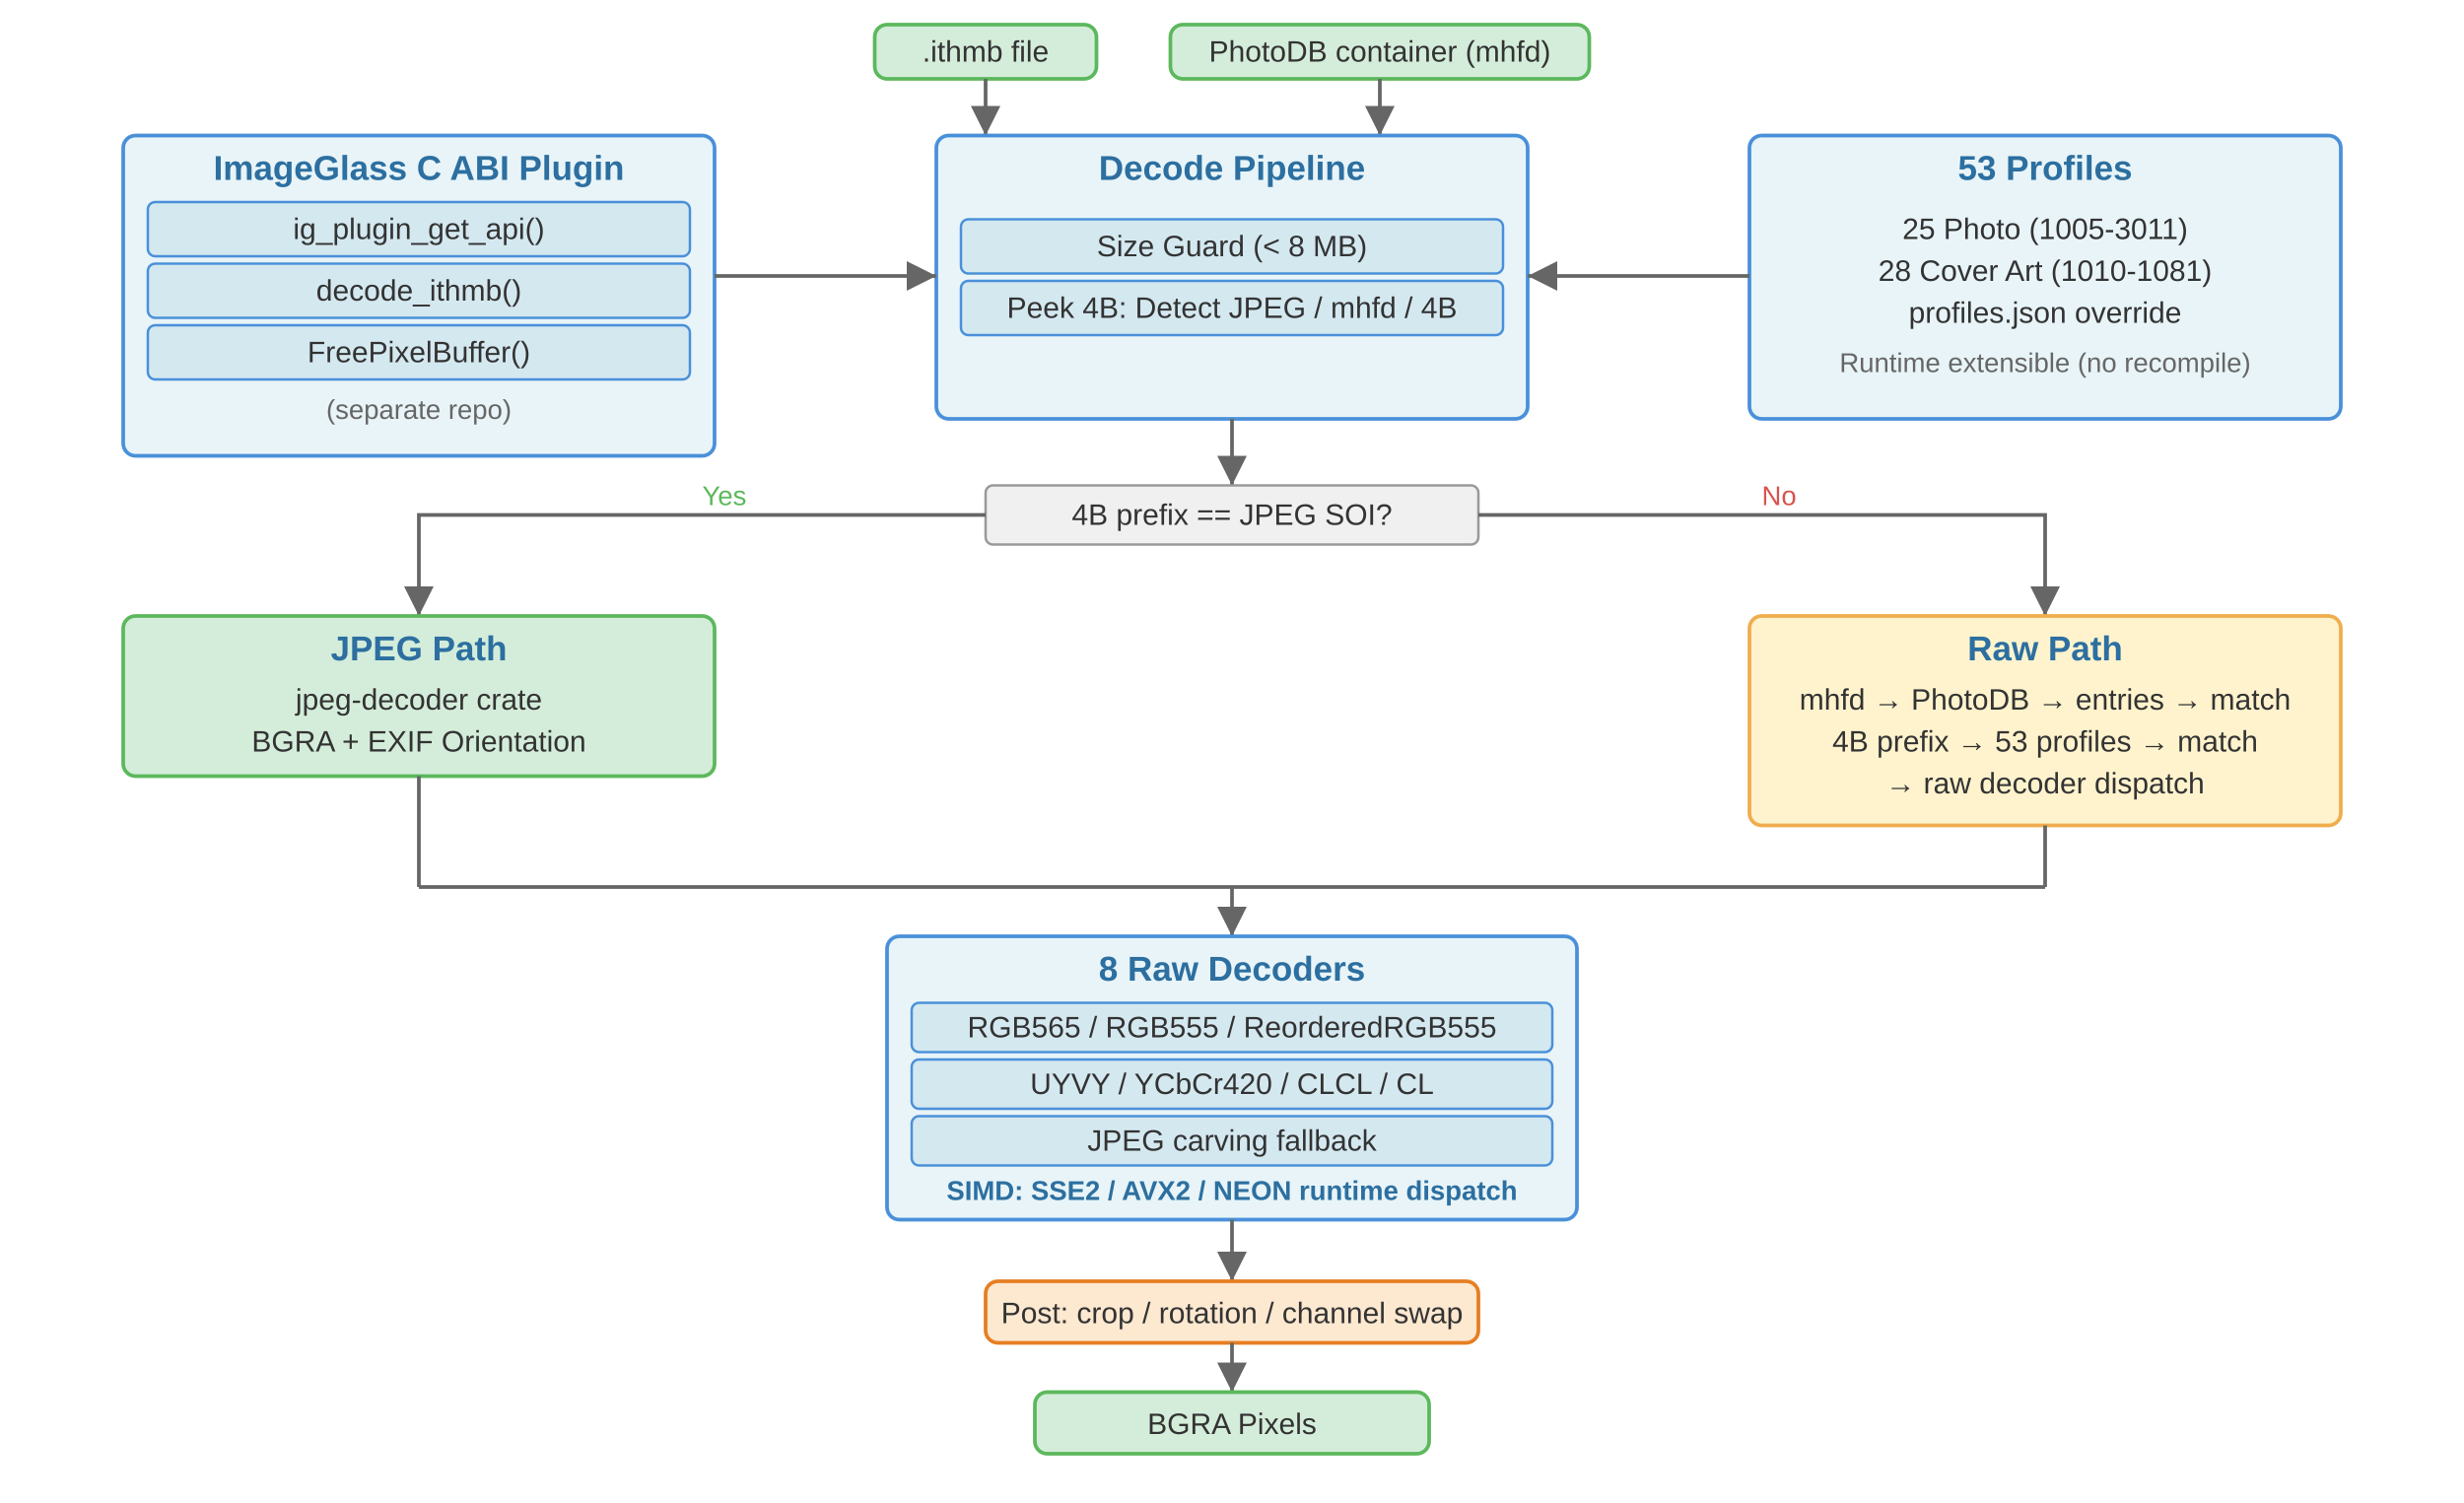
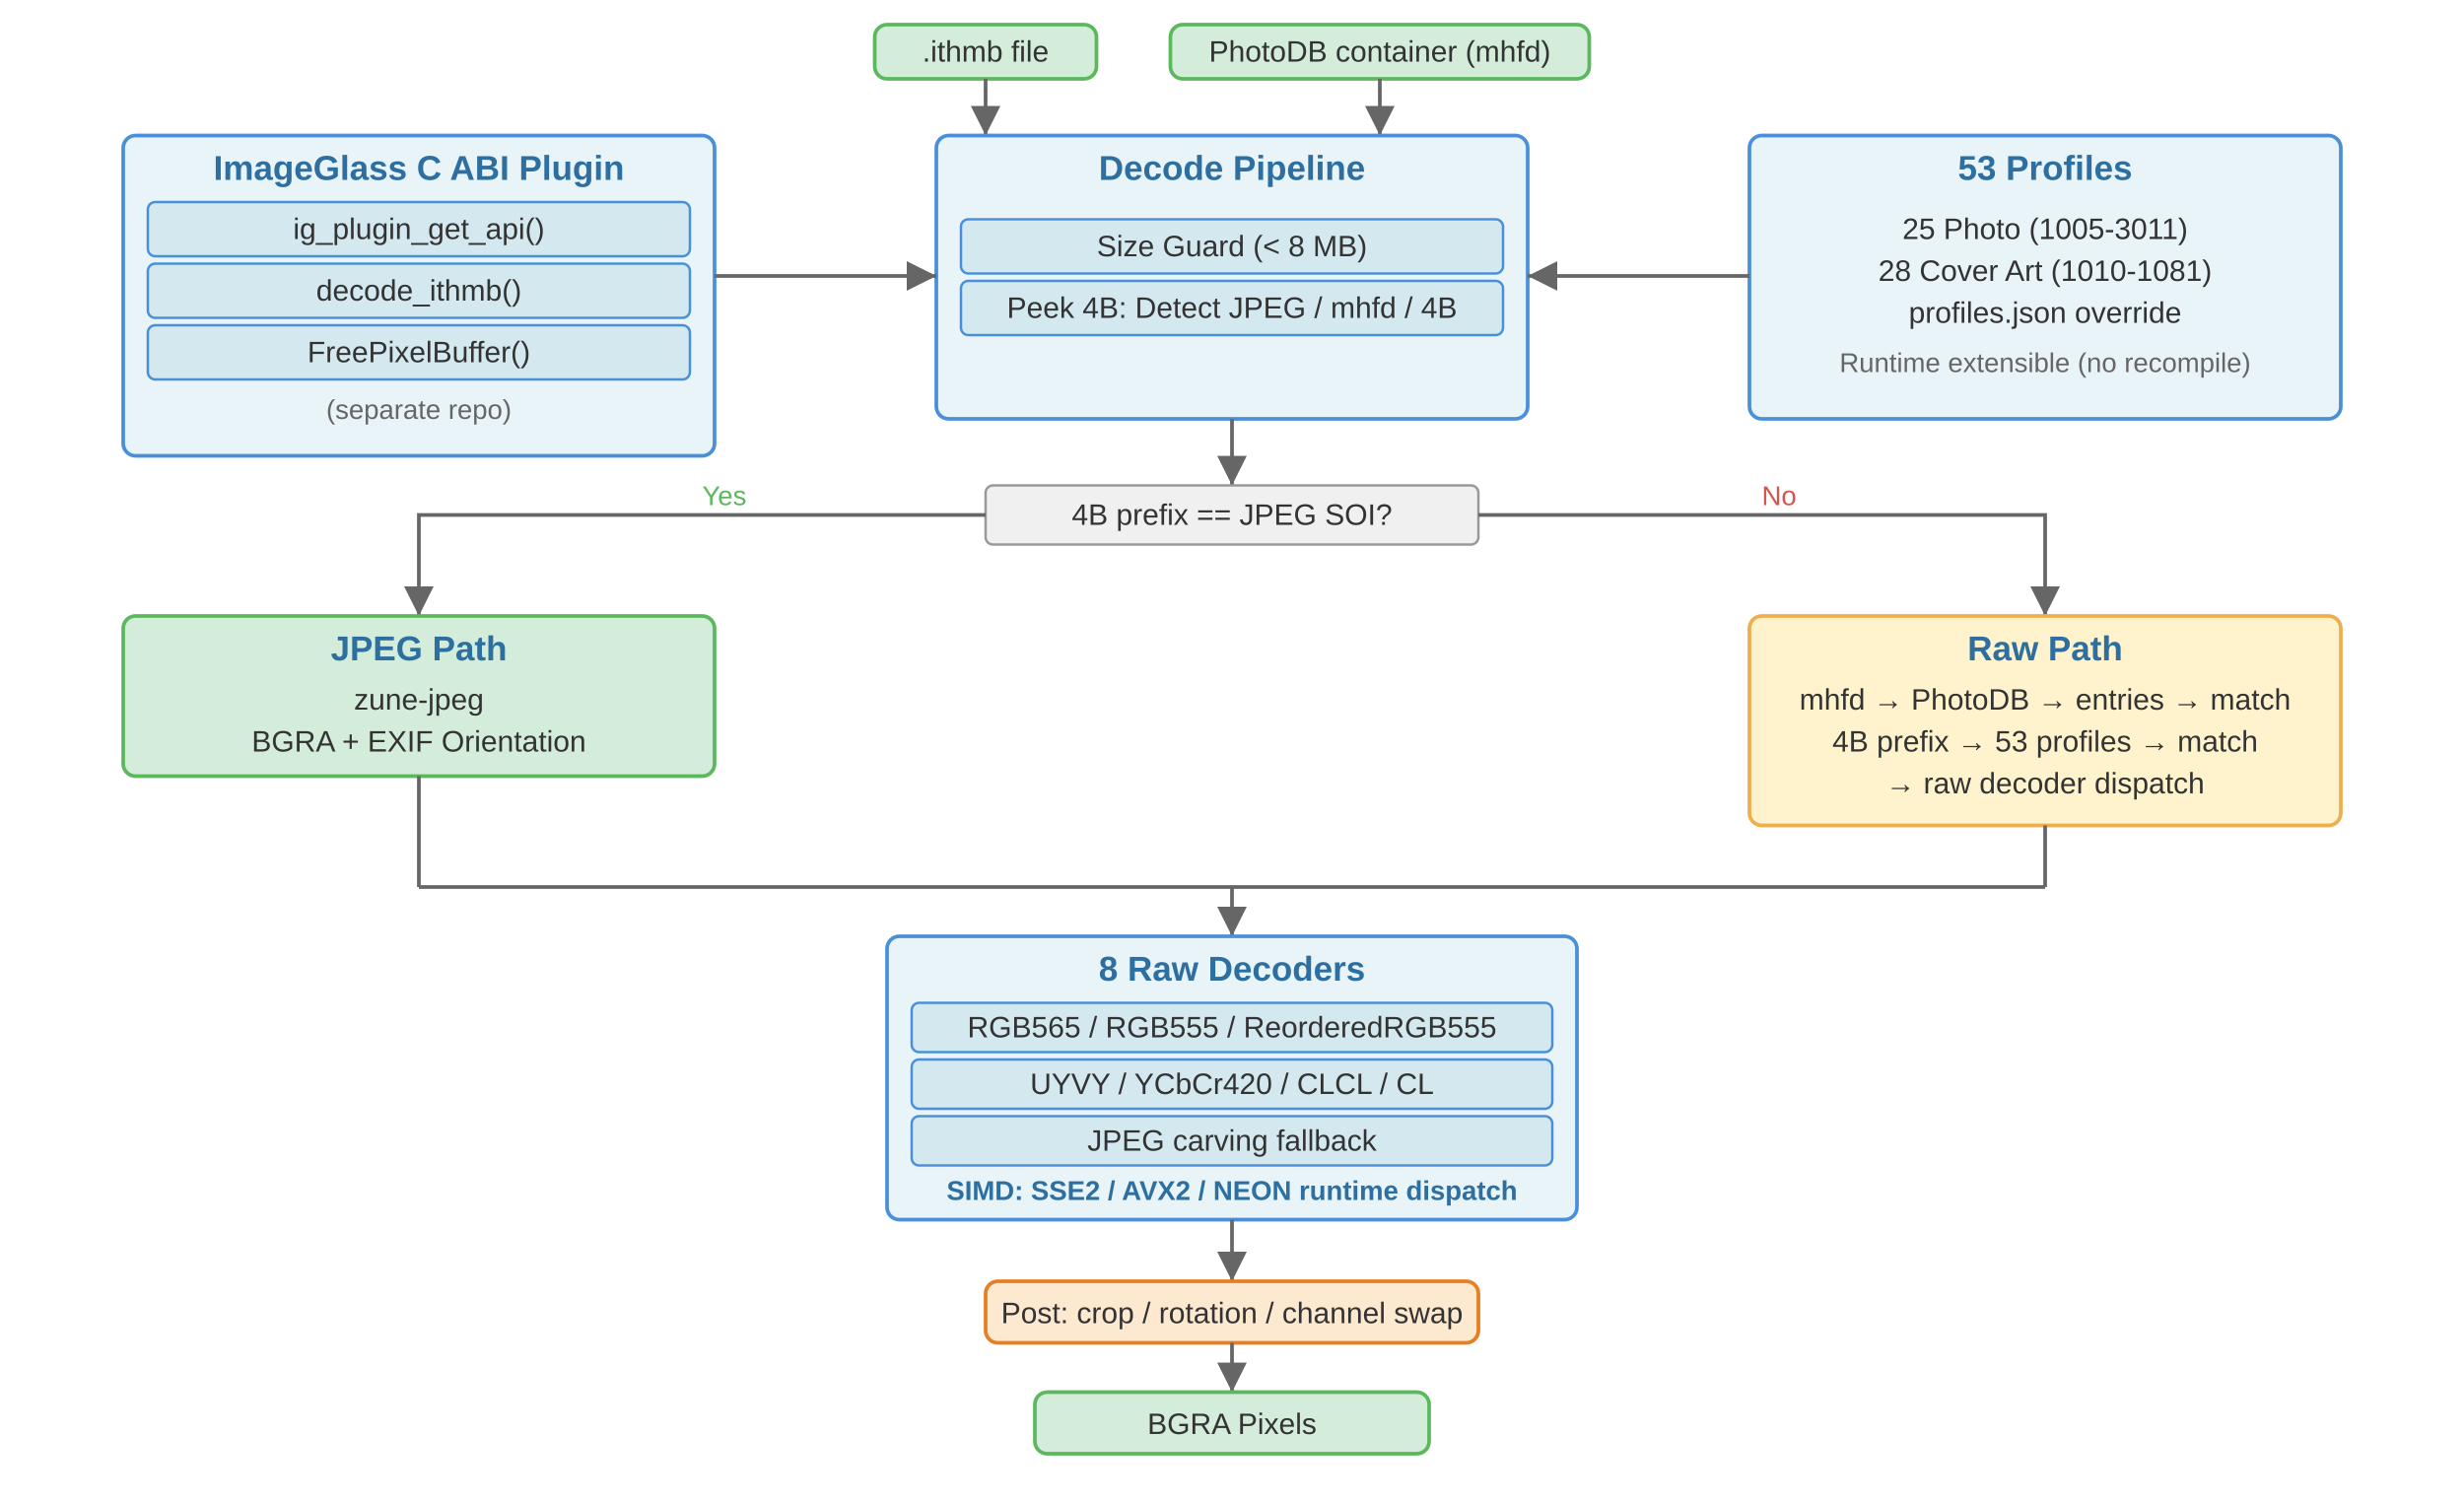
<svg xmlns="http://www.w3.org/2000/svg" viewBox="0 0 1000 610" font-family="Arial,sans-serif" font-size="13">
  <defs>
    <marker id="a" viewBox="0 0 10 10" refX="10" refY="5" markerWidth="8" markerHeight="8" orient="auto">
      <path d="M0,0 L10,5 L0,10Z" fill="#666" />
    </marker>
    <style>
    rect.bx{fill:#e8f4f8;stroke:#4a90d9;stroke-width:1.5;rx:5}
    rect.i{fill:#d4e8f0;stroke:#4a90d9;stroke-width:1;rx:3}
    rect.gr{fill:#d4edda;stroke:#5cb85c;stroke-width:1.5;rx:5}
    rect.yw{fill:#fff3cd;stroke:#f0ad4e;stroke-width:1.5;rx:5}
    rect.or{fill:#fde8d0;stroke:#e67e22;stroke-width:1.5;rx:5}
    rect.dc{fill:#f0f0f0;stroke:#999;stroke-width:1;rx:3}
    text.t{fill:#2c6fa0;font-weight:bold;font-size:14px;text-anchor:middle}
    text.l{fill:#333;text-anchor:middle;font-size:12px}
    text.s{fill:#666;text-anchor:middle;font-size:11px}
    text.y{fill:#5cb85c;font-size:11px}
    text.n{fill:#d9534f;font-size:11px}
    text.b{fill:#2c6fa0;font-weight:bold;font-size:11px;text-anchor:middle}
    path.e{stroke:#666;stroke-width:1.5;fill:none;marker-end:url(#a)}
  </style>
  </defs>
  <rect x="355" y="10" width="90" height="22" class="gr" />
  <text x="400" y="25" class="l">.ithmb file</text>
  <rect x="475" y="10" width="170" height="22" class="gr" />
  <text x="560" y="25" class="l">PhotoDB container (mhfd)</text>
  <path d="M400,32 L400,55" class="e" />
  <path d="M560,32 L560,55" class="e" />
  <rect x="50" y="55" width="240" height="130" class="bx" />
  <text x="170" y="73" class="t">ImageGlass C ABI Plugin</text>
  <rect x="60" y="82" width="220" height="22" class="i" />
  <text x="170" y="97" class="l">ig_plugin_get_api()</text>
  <rect x="60" y="107" width="220" height="22" class="i" />
  <text x="170" y="122" class="l">decode_ithmb()</text>
  <rect x="60" y="132" width="220" height="22" class="i" />
  <text x="170" y="147" class="l">FreePixelBuffer()</text>
  <text x="170" y="170" class="s">(separate repo)</text>
  <rect x="380" y="55" width="240" height="115" class="bx" />
  <text x="500" y="73" class="t">Decode Pipeline</text>
  <rect x="390" y="89" width="220" height="22" class="i" />
  <text x="500" y="104" class="l">Size Guard (&lt; 8 MB)</text>
  <rect x="390" y="114" width="220" height="22" class="i" />
  <text x="500" y="129" class="l">Peek 4B: Detect JPEG / mhfd / 4B</text>
  <rect x="710" y="55" width="240" height="115" class="bx" />
  <text x="830" y="73" class="t">53 Profiles</text>
  <text x="830" y="97" class="l">25 Photo (1005-3011)</text>
  <text x="830" y="114" class="l">28 Cover Art (1010-1081)</text>
  <text x="830" y="131" class="l">profiles.json override</text>
  <text x="830" y="151" class="s">Runtime extensible (no recompile)</text>
  <path d="M290,112 L380,112" class="e" />
  <path d="M710,112 L620,112" class="e" />
  <path d="M500,170 L500,197" class="e" />
  <rect x="400" y="197" width="200" height="24" class="dc" />
  <text x="500" y="213" class="l">4B prefix == JPEG SOI?</text>
  <path d="M400,209 L170,209 L170,250" class="e" />
  <text x="285" y="205" class="y">Yes</text>
  <path d="M600,209 L830,209 L830,250" class="e" />
  <text x="715" y="205" class="n">No</text>
  <rect x="50" y="250" width="240" height="65" class="gr" />
  <text x="170" y="268" class="t">JPEG Path</text>
-   <text x="170" y="288" class="l">jpeg-decoder crate</text>
+   <text x="170" y="288" class="l">zune-jpeg</text>
  <text x="170" y="305" class="l">BGRA + EXIF Orientation</text>
  <rect x="710" y="250" width="240" height="85" class="yw" />
  <text x="830" y="268" class="t">Raw Path</text>
  <text x="830" y="288" class="l">mhfd → PhotoDB → entries → match</text>
  <text x="830" y="305" class="l">4B prefix → 53 profiles → match</text>
  <text x="830" y="322" class="l">→ raw decoder dispatch</text>
  <path d="M170,315 L170,360" class="e" style="marker-end:none" />
  <path d="M830,335 L830,360" class="e" style="marker-end:none" />
  <path d="M170,360 L830,360" class="e" style="marker-end:none" />
  <path d="M500,360 L500,380" class="e" />
  <rect x="360" y="380" width="280" height="115" class="bx" />
  <text x="500" y="398" class="t">8 Raw Decoders</text>
  <rect x="370" y="407" width="260" height="20" class="i" />
  <text x="500" y="421" class="l">RGB565 / RGB555 / ReorderedRGB555</text>
  <rect x="370" y="430" width="260" height="20" class="i" />
  <text x="500" y="444" class="l">UYVY / YCbCr420 / CLCL / CL</text>
  <rect x="370" y="453" width="260" height="20" class="i" />
  <text x="500" y="467" class="l">JPEG carving fallback</text>
  <text x="500" y="487" class="b">SIMD: SSE2 / AVX2 / NEON runtime dispatch</text>
  <path d="M500,495 L500,520" class="e" />
  <rect x="400" y="520" width="200" height="25" class="or" />
  <text x="500" y="537" class="l">Post: crop / rotation / channel swap</text>
  <path d="M500,545 L500,565" class="e" />
  <rect x="420" y="565" width="160" height="25" class="gr" />
  <text x="500" y="582" class="l">BGRA Pixels</text>
</svg>
